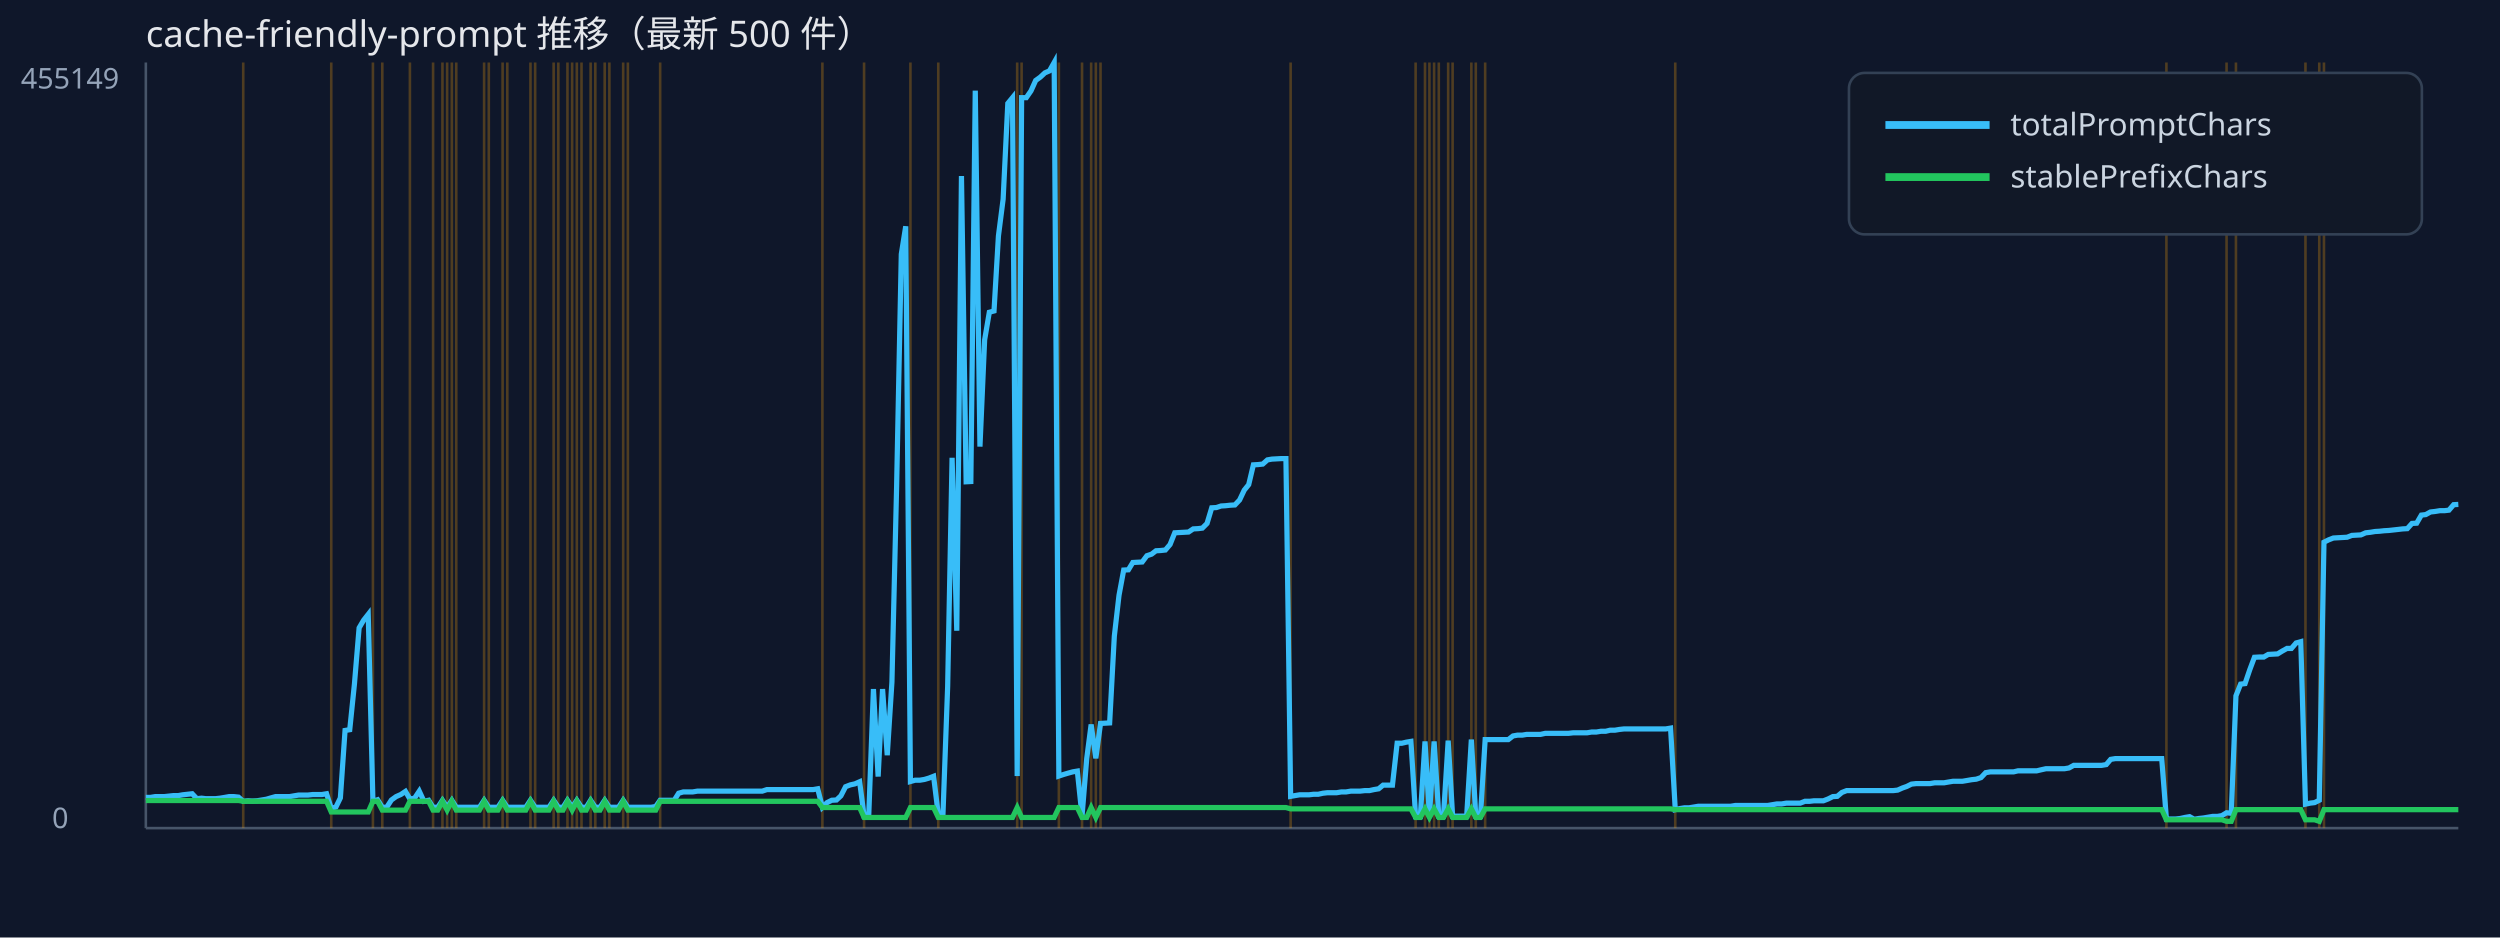
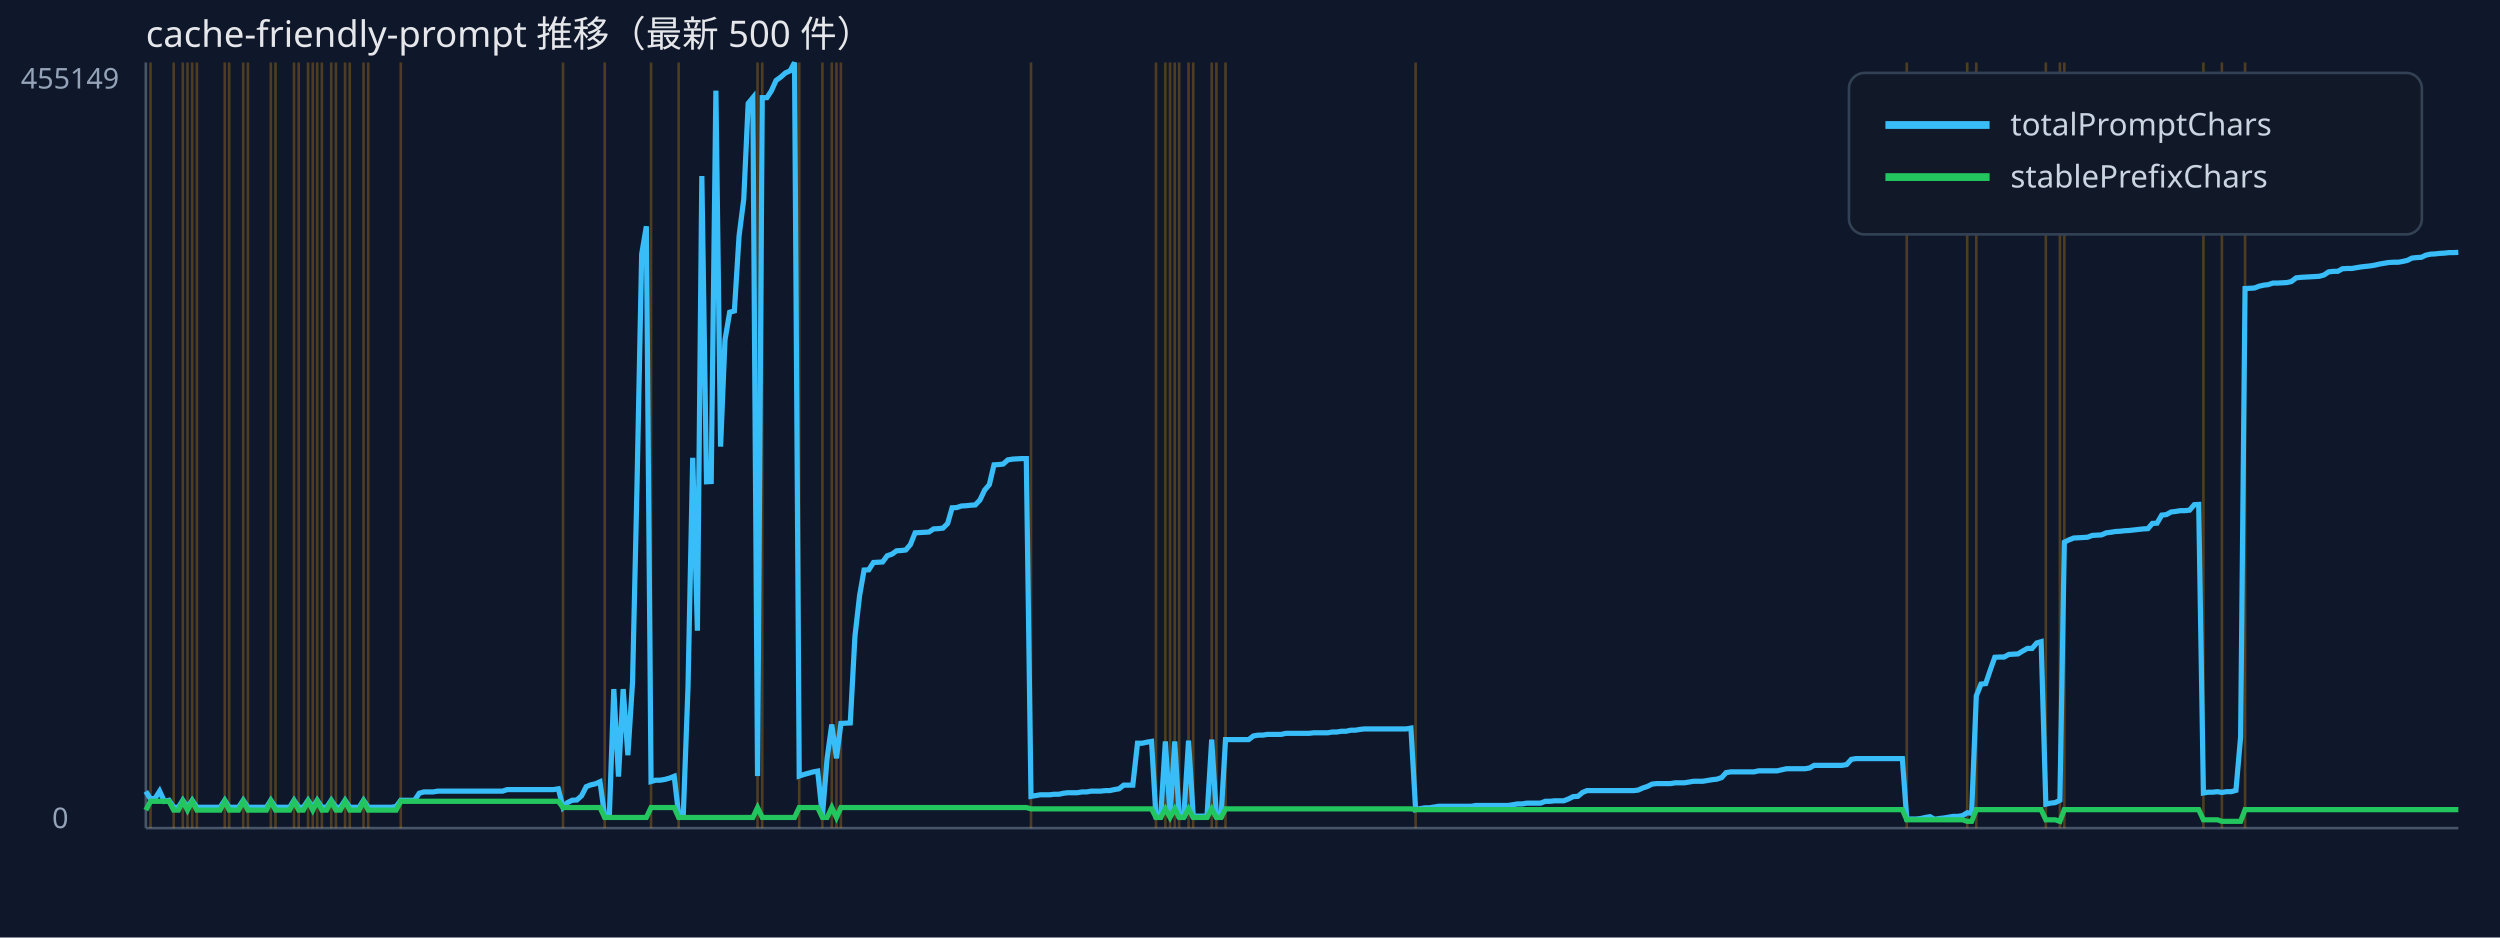
<svg xmlns="http://www.w3.org/2000/svg" width="960" height="360" viewBox="0 0 960 360">
  <rect width="100%" height="100%" fill="#0f172a" />
  <text x="56" y="18" fill="#e5e7eb" font-family="sans-serif" font-size="14">cache-friendly-prompt 推移（最新 500 件）</text>
  <line x1="56" y1="318" x2="944" y2="318" stroke="#475569" />
  <line x1="56" y1="24" x2="56" y2="318" stroke="#475569" />
  <text x="8" y="34" fill="#94a3b8" font-family="sans-serif" font-size="11">455149</text>
  <text x="20" y="318" fill="#94a3b8" font-family="sans-serif" font-size="11">0</text>
+   <line x1="57.8" y1="24" x2="57.8" y2="318" stroke="#f59e0b" stroke-opacity="0.28" />
+   <line x1="66.7" y1="24" x2="66.7" y2="318" stroke="#f59e0b" stroke-opacity="0.28" />
+   <line x1="70.2" y1="24" x2="70.2" y2="318" stroke="#f59e0b" stroke-opacity="0.28" />
+   <line x1="72.0" y1="24" x2="72.0" y2="318" stroke="#f59e0b" stroke-opacity="0.28" />
+   <line x1="73.8" y1="24" x2="73.8" y2="318" stroke="#f59e0b" stroke-opacity="0.28" />
+   <line x1="75.6" y1="24" x2="75.6" y2="318" stroke="#f59e0b" stroke-opacity="0.28" />
+   <line x1="86.3" y1="24" x2="86.3" y2="318" stroke="#f59e0b" stroke-opacity="0.28" />
+   <line x1="88.0" y1="24" x2="88.0" y2="318" stroke="#f59e0b" stroke-opacity="0.28" />
  <line x1="93.4" y1="24" x2="93.4" y2="318" stroke="#f59e0b" stroke-opacity="0.28" />
+   <line x1="95.2" y1="24" x2="95.2" y2="318" stroke="#f59e0b" stroke-opacity="0.28" />
+   <line x1="104.0" y1="24" x2="104.0" y2="318" stroke="#f59e0b" stroke-opacity="0.28" />
+   <line x1="105.8" y1="24" x2="105.8" y2="318" stroke="#f59e0b" stroke-opacity="0.28" />
+   <line x1="112.9" y1="24" x2="112.9" y2="318" stroke="#f59e0b" stroke-opacity="0.28" />
+   <line x1="114.7" y1="24" x2="114.7" y2="318" stroke="#f59e0b" stroke-opacity="0.28" />
+   <line x1="118.3" y1="24" x2="118.3" y2="318" stroke="#f59e0b" stroke-opacity="0.28" />
+   <line x1="120.1" y1="24" x2="120.1" y2="318" stroke="#f59e0b" stroke-opacity="0.28" />
+   <line x1="121.8" y1="24" x2="121.8" y2="318" stroke="#f59e0b" stroke-opacity="0.28" />
+   <line x1="123.6" y1="24" x2="123.6" y2="318" stroke="#f59e0b" stroke-opacity="0.28" />
  <line x1="127.2" y1="24" x2="127.2" y2="318" stroke="#f59e0b" stroke-opacity="0.28" />
-   <line x1="143.2" y1="24" x2="143.2" y2="318" stroke="#f59e0b" stroke-opacity="0.28" />
-   <line x1="146.8" y1="24" x2="146.8" y2="318" stroke="#f59e0b" stroke-opacity="0.28" />
-   <line x1="157.4" y1="24" x2="157.4" y2="318" stroke="#f59e0b" stroke-opacity="0.28" />
-   <line x1="166.3" y1="24" x2="166.3" y2="318" stroke="#f59e0b" stroke-opacity="0.28" />
-   <line x1="169.9" y1="24" x2="169.9" y2="318" stroke="#f59e0b" stroke-opacity="0.28" />
-   <line x1="171.7" y1="24" x2="171.7" y2="318" stroke="#f59e0b" stroke-opacity="0.28" />
-   <line x1="173.5" y1="24" x2="173.5" y2="318" stroke="#f59e0b" stroke-opacity="0.28" />
-   <line x1="175.2" y1="24" x2="175.2" y2="318" stroke="#f59e0b" stroke-opacity="0.28" />
-   <line x1="185.9" y1="24" x2="185.9" y2="318" stroke="#f59e0b" stroke-opacity="0.28" />
-   <line x1="187.7" y1="24" x2="187.7" y2="318" stroke="#f59e0b" stroke-opacity="0.28" />
-   <line x1="193.0" y1="24" x2="193.0" y2="318" stroke="#f59e0b" stroke-opacity="0.28" />
-   <line x1="194.8" y1="24" x2="194.8" y2="318" stroke="#f59e0b" stroke-opacity="0.28" />
-   <line x1="203.7" y1="24" x2="203.7" y2="318" stroke="#f59e0b" stroke-opacity="0.28" />
-   <line x1="205.5" y1="24" x2="205.5" y2="318" stroke="#f59e0b" stroke-opacity="0.28" />
-   <line x1="212.6" y1="24" x2="212.6" y2="318" stroke="#f59e0b" stroke-opacity="0.28" />
-   <line x1="214.4" y1="24" x2="214.4" y2="318" stroke="#f59e0b" stroke-opacity="0.28" />
-   <line x1="217.9" y1="24" x2="217.9" y2="318" stroke="#f59e0b" stroke-opacity="0.28" />
-   <line x1="219.7" y1="24" x2="219.7" y2="318" stroke="#f59e0b" stroke-opacity="0.28" />
-   <line x1="221.5" y1="24" x2="221.5" y2="318" stroke="#f59e0b" stroke-opacity="0.28" />
-   <line x1="223.3" y1="24" x2="223.3" y2="318" stroke="#f59e0b" stroke-opacity="0.28" />
-   <line x1="226.8" y1="24" x2="226.8" y2="318" stroke="#f59e0b" stroke-opacity="0.28" />
-   <line x1="228.6" y1="24" x2="228.6" y2="318" stroke="#f59e0b" stroke-opacity="0.28" />
+   <line x1="129.0" y1="24" x2="129.0" y2="318" stroke="#f59e0b" stroke-opacity="0.28" />
+   <line x1="132.5" y1="24" x2="132.5" y2="318" stroke="#f59e0b" stroke-opacity="0.28" />
+   <line x1="134.3" y1="24" x2="134.3" y2="318" stroke="#f59e0b" stroke-opacity="0.28" />
+   <line x1="139.6" y1="24" x2="139.6" y2="318" stroke="#f59e0b" stroke-opacity="0.28" />
+   <line x1="141.4" y1="24" x2="141.4" y2="318" stroke="#f59e0b" stroke-opacity="0.28" />
+   <line x1="153.9" y1="24" x2="153.9" y2="318" stroke="#f59e0b" stroke-opacity="0.28" />
+   <line x1="216.2" y1="24" x2="216.2" y2="318" stroke="#f59e0b" stroke-opacity="0.28" />
  <line x1="232.2" y1="24" x2="232.2" y2="318" stroke="#f59e0b" stroke-opacity="0.28" />
-   <line x1="234.0" y1="24" x2="234.0" y2="318" stroke="#f59e0b" stroke-opacity="0.28" />
-   <line x1="239.3" y1="24" x2="239.3" y2="318" stroke="#f59e0b" stroke-opacity="0.28" />
-   <line x1="241.1" y1="24" x2="241.1" y2="318" stroke="#f59e0b" stroke-opacity="0.28" />
-   <line x1="253.5" y1="24" x2="253.5" y2="318" stroke="#f59e0b" stroke-opacity="0.28" />
+   <line x1="250.0" y1="24" x2="250.0" y2="318" stroke="#f59e0b" stroke-opacity="0.28" />
+   <line x1="260.6" y1="24" x2="260.6" y2="318" stroke="#f59e0b" stroke-opacity="0.28" />
+   <line x1="290.9" y1="24" x2="290.9" y2="318" stroke="#f59e0b" stroke-opacity="0.28" />
+   <line x1="292.7" y1="24" x2="292.7" y2="318" stroke="#f59e0b" stroke-opacity="0.28" />
+   <line x1="306.9" y1="24" x2="306.9" y2="318" stroke="#f59e0b" stroke-opacity="0.28" />
  <line x1="315.8" y1="24" x2="315.8" y2="318" stroke="#f59e0b" stroke-opacity="0.28" />
-   <line x1="331.8" y1="24" x2="331.8" y2="318" stroke="#f59e0b" stroke-opacity="0.28" />
-   <line x1="349.6" y1="24" x2="349.6" y2="318" stroke="#f59e0b" stroke-opacity="0.28" />
-   <line x1="360.3" y1="24" x2="360.3" y2="318" stroke="#f59e0b" stroke-opacity="0.28" />
-   <line x1="390.6" y1="24" x2="390.6" y2="318" stroke="#f59e0b" stroke-opacity="0.28" />
-   <line x1="392.3" y1="24" x2="392.3" y2="318" stroke="#f59e0b" stroke-opacity="0.28" />
-   <line x1="406.6" y1="24" x2="406.6" y2="318" stroke="#f59e0b" stroke-opacity="0.28" />
-   <line x1="415.5" y1="24" x2="415.5" y2="318" stroke="#f59e0b" stroke-opacity="0.28" />
-   <line x1="419.0" y1="24" x2="419.0" y2="318" stroke="#f59e0b" stroke-opacity="0.28" />
-   <line x1="420.8" y1="24" x2="420.8" y2="318" stroke="#f59e0b" stroke-opacity="0.28" />
-   <line x1="422.6" y1="24" x2="422.6" y2="318" stroke="#f59e0b" stroke-opacity="0.28" />
-   <line x1="495.6" y1="24" x2="495.6" y2="318" stroke="#f59e0b" stroke-opacity="0.28" />
+   <line x1="319.4" y1="24" x2="319.4" y2="318" stroke="#f59e0b" stroke-opacity="0.28" />
+   <line x1="321.2" y1="24" x2="321.2" y2="318" stroke="#f59e0b" stroke-opacity="0.28" />
+   <line x1="322.9" y1="24" x2="322.9" y2="318" stroke="#f59e0b" stroke-opacity="0.28" />
+   <line x1="395.9" y1="24" x2="395.9" y2="318" stroke="#f59e0b" stroke-opacity="0.28" />
+   <line x1="443.9" y1="24" x2="443.9" y2="318" stroke="#f59e0b" stroke-opacity="0.28" />
+   <line x1="447.5" y1="24" x2="447.5" y2="318" stroke="#f59e0b" stroke-opacity="0.28" />
+   <line x1="449.3" y1="24" x2="449.3" y2="318" stroke="#f59e0b" stroke-opacity="0.28" />
+   <line x1="451.1" y1="24" x2="451.1" y2="318" stroke="#f59e0b" stroke-opacity="0.28" />
+   <line x1="452.8" y1="24" x2="452.8" y2="318" stroke="#f59e0b" stroke-opacity="0.28" />
+   <line x1="456.4" y1="24" x2="456.4" y2="318" stroke="#f59e0b" stroke-opacity="0.28" />
+   <line x1="458.2" y1="24" x2="458.2" y2="318" stroke="#f59e0b" stroke-opacity="0.28" />
+   <line x1="465.3" y1="24" x2="465.3" y2="318" stroke="#f59e0b" stroke-opacity="0.28" />
+   <line x1="467.1" y1="24" x2="467.1" y2="318" stroke="#f59e0b" stroke-opacity="0.28" />
+   <line x1="470.6" y1="24" x2="470.6" y2="318" stroke="#f59e0b" stroke-opacity="0.28" />
  <line x1="543.6" y1="24" x2="543.6" y2="318" stroke="#f59e0b" stroke-opacity="0.28" />
-   <line x1="547.2" y1="24" x2="547.2" y2="318" stroke="#f59e0b" stroke-opacity="0.28" />
-   <line x1="548.9" y1="24" x2="548.9" y2="318" stroke="#f59e0b" stroke-opacity="0.28" />
-   <line x1="550.7" y1="24" x2="550.7" y2="318" stroke="#f59e0b" stroke-opacity="0.28" />
-   <line x1="552.5" y1="24" x2="552.5" y2="318" stroke="#f59e0b" stroke-opacity="0.28" />
-   <line x1="556.1" y1="24" x2="556.1" y2="318" stroke="#f59e0b" stroke-opacity="0.28" />
-   <line x1="557.8" y1="24" x2="557.8" y2="318" stroke="#f59e0b" stroke-opacity="0.28" />
-   <line x1="565.0" y1="24" x2="565.0" y2="318" stroke="#f59e0b" stroke-opacity="0.28" />
-   <line x1="566.7" y1="24" x2="566.7" y2="318" stroke="#f59e0b" stroke-opacity="0.28" />
-   <line x1="570.3" y1="24" x2="570.3" y2="318" stroke="#f59e0b" stroke-opacity="0.28" />
-   <line x1="643.3" y1="24" x2="643.3" y2="318" stroke="#f59e0b" stroke-opacity="0.28" />
-   <line x1="831.9" y1="24" x2="831.9" y2="318" stroke="#f59e0b" stroke-opacity="0.28" />
-   <line x1="855.0" y1="24" x2="855.0" y2="318" stroke="#f59e0b" stroke-opacity="0.28" />
-   <line x1="858.6" y1="24" x2="858.6" y2="318" stroke="#f59e0b" stroke-opacity="0.28" />
-   <line x1="885.3" y1="24" x2="885.3" y2="318" stroke="#f59e0b" stroke-opacity="0.28" />
-   <line x1="890.6" y1="24" x2="890.6" y2="318" stroke="#f59e0b" stroke-opacity="0.28" />
-   <line x1="892.4" y1="24" x2="892.4" y2="318" stroke="#f59e0b" stroke-opacity="0.28" />
-   <polyline fill="none" stroke="#38bdf8" stroke-width="2" points="56.0,306.2 57.8,306.2 59.6,305.9 61.3,305.9 63.1,305.9 64.9,305.7 66.7,305.5 68.5,305.5 70.2,305.2 72.0,305.0 73.8,304.8 75.6,306.7 77.4,306.5 79.1,306.7 80.9,306.7 82.7,306.7 84.5,306.5 86.3,306.2 88.0,305.9 89.8,305.9 91.6,306.1 93.4,307.7 95.2,307.5 96.9,307.6 98.7,307.5 100.5,307.2 102.3,306.9 104.0,306.4 105.8,305.9 107.6,305.9 109.4,305.9 111.2,305.9 112.9,305.6 114.7,305.3 116.5,305.3 118.3,305.3 120.1,305.1 121.8,305.1 123.6,305.1 125.4,304.8 127.2,310.4 129.0,309.9 130.7,306.4 132.5,280.5 134.3,280.2 136.1,262.7 137.9,241.1 139.6,238.2 141.4,235.9 143.2,307.7 145.0,307.1 146.8,310.0 148.5,310.0 150.3,307.2 152.1,305.9 153.9,305.1 155.7,303.9 157.4,306.8 159.2,306.5 161.0,303.8 162.8,307.7 164.6,307.3 166.3,310.0 168.1,310.0 169.9,307.3 171.7,310.0 173.5,307.3 175.2,310.0 177.0,310.0 178.8,310.0 180.6,310.0 182.3,310.0 184.1,310.0 185.9,307.3 187.7,310.0 189.5,310.0 191.2,310.0 193.0,307.3 194.8,310.0 196.6,310.0 198.4,310.0 200.1,310.0 201.9,310.0 203.7,307.3 205.5,310.0 207.3,310.0 209.0,310.0 210.8,310.0 212.6,307.3 214.4,310.0 216.2,310.0 217.9,307.3 219.7,310.0 221.5,307.3 223.3,310.0 225.1,310.0 226.8,307.3 228.6,310.0 230.4,310.0 232.2,307.3 234.0,310.0 235.7,310.0 237.5,310.0 239.3,307.3 241.1,310.0 242.9,310.0 244.6,310.0 246.4,310.0 248.2,310.0 250.0,310.0 251.8,309.7 253.5,307.3 255.3,307.3 257.1,307.3 258.9,307.3 260.6,304.6 262.4,304.1 264.2,304.1 266.0,304.1 267.8,303.8 269.5,303.8 271.3,303.8 273.1,303.8 274.9,303.8 276.7,303.8 278.4,303.8 280.2,303.8 282.0,303.8 283.8,303.8 285.6,303.8 287.3,303.8 289.1,303.8 290.9,303.8 292.7,303.8 294.5,303.2 296.2,303.2 298.0,303.2 299.8,303.2 301.6,303.2 303.4,303.2 305.1,303.2 306.9,303.2 308.7,303.2 310.5,303.2 312.3,303.2 314.0,302.9 315.8,310.0 317.6,308.2 319.4,307.3 321.2,307.2 322.9,305.6 324.7,302.1 326.5,301.4 328.3,301.0 330.1,300.2 331.8,313.3 333.6,313.0 335.4,264.6 337.2,298.2 338.9,264.6 340.7,290.0 342.5,261.9 344.3,186.9 346.1,97.6 347.8,86.9 349.6,300.1 351.4,299.6 353.2,299.6 355.0,299.3 356.7,298.8 358.5,298.1 360.3,312.8 362.1,312.6 363.9,263.6 365.6,175.8 367.4,242.2 369.2,67.6 371.0,185.0 372.8,184.9 374.5,34.8 376.3,171.5 378.1,130.5 379.9,119.9 381.7,119.4 383.4,90.6 385.2,76.5 387.0,39.7 388.8,37.5 390.6,298.0 392.3,37.5 394.1,37.5 395.9,34.9 397.7,30.9 399.5,29.6 401.2,28.0 403.0,27.2 404.8,24.0 406.6,298.0 408.4,297.4 410.1,296.9 411.9,296.4 413.7,296.1 415.5,313.4 417.3,291.3 419.0,278.2 420.8,291.2 422.6,277.8 424.4,277.7 426.1,277.6 427.9,244.3 429.7,228.6 431.5,218.9 433.3,218.8 435.0,216.0 436.8,215.9 438.6,215.8 440.4,213.4 442.2,212.8 443.9,211.5 445.7,211.4 447.5,211.2 449.3,209.1 451.1,204.6 452.8,204.5 454.6,204.4 456.4,204.3 458.2,203.1 460.0,203.0 461.7,202.8 463.5,201.0 465.3,195.0 467.1,194.9 468.9,194.3 470.6,194.2 472.4,194.0 474.2,193.9 476.0,192.0 477.8,188.2 479.5,186.1 481.3,178.5 483.1,178.4 484.9,178.2 486.7,176.6 488.4,176.3 490.2,176.2 492.0,176.1 493.8,176.1 495.6,305.8 497.3,305.5 499.1,305.2 500.9,305.2 502.7,305.2 504.4,305.0 506.2,305.0 508.0,304.6 509.8,304.4 511.6,304.4 513.3,304.4 515.1,304.1 516.9,304.1 518.7,303.8 520.5,303.8 522.2,303.8 524.0,303.6 525.8,303.6 527.6,303.2 529.4,302.9 531.1,301.5 532.9,301.5 534.7,301.5 536.5,285.4 538.3,285.4 540.0,285.0 541.8,284.7 543.6,313.6 545.4,313.6 547.2,284.7 548.9,313.4 550.7,284.7 552.5,313.4 554.3,313.4 556.1,284.4 557.8,313.4 559.6,313.4 561.4,313.4 563.2,313.4 565.0,284.0 566.7,313.4 568.5,313.4 570.3,284.0 572.1,284.0 573.9,284.0 575.6,284.0 577.4,284.0 579.2,284.0 581.0,282.6 582.7,282.3 584.5,282.3 586.3,282.0 588.1,282.0 589.9,282.0 591.6,282.0 593.4,281.6 595.2,281.6 597.0,281.6 598.8,281.6 600.5,281.6 602.3,281.6 604.1,281.4 605.9,281.4 607.7,281.4 609.4,281.4 611.2,281.1 613.0,281.1 614.8,280.8 616.6,280.8 618.3,280.4 620.1,280.4 621.9,280.1 623.7,279.9 625.5,279.9 627.2,279.9 629.0,279.9 630.8,279.9 632.6,279.9 634.4,279.9 636.1,279.9 637.9,279.9 639.7,279.9 641.5,279.6 643.3,310.9 645.0,310.5 646.8,310.2 648.6,310.2 650.4,309.9 652.2,309.6 653.9,309.6 655.7,309.6 657.5,309.6 659.3,309.6 661.1,309.6 662.8,309.6 664.6,309.6 666.4,309.3 668.2,309.3 669.9,309.3 671.7,309.3 673.5,309.3 675.3,309.3 677.1,309.3 678.8,309.3 680.6,309.0 682.4,308.7 684.2,308.7 686.0,308.4 687.7,308.4 689.5,308.4 691.3,308.4 693.1,307.7 694.9,307.7 696.6,307.5 698.4,307.5 700.2,307.5 702.0,306.8 703.8,305.9 705.5,305.8 707.3,304.3 709.1,303.6 710.9,303.6 712.7,303.6 714.4,303.6 716.2,303.6 718.0,303.6 719.8,303.6 721.6,303.6 723.3,303.6 725.1,303.6 726.9,303.6 728.7,303.4 730.5,302.6 732.2,302.0 734.0,301.1 735.8,300.9 737.6,300.9 739.4,300.9 741.1,300.9 742.9,300.6 744.7,300.6 746.5,300.6 748.2,300.3 750.0,300.0 751.8,300.0 753.6,300.0 755.4,299.7 757.1,299.4 758.9,299.2 760.7,298.6 762.5,296.7 764.3,296.4 766.0,296.4 767.8,296.4 769.6,296.4 771.4,296.4 773.2,296.4 774.9,296.0 776.7,296.0 778.5,296.0 780.3,296.0 782.1,296.0 783.8,295.6 785.6,295.2 787.4,295.2 789.2,295.2 791.0,295.2 792.7,295.2 794.5,294.9 796.3,293.9 798.1,293.9 799.9,293.9 801.6,293.9 803.4,293.9 805.2,293.9 807.0,293.9 808.8,293.6 810.5,291.6 812.3,291.3 814.1,291.3 815.9,291.3 817.7,291.3 819.4,291.3 821.2,291.3 823.0,291.3 824.8,291.3 826.5,291.3 828.3,291.3 830.1,291.3 831.9,314.5 833.7,314.5 835.4,314.5 837.2,314.3 839.0,313.9 840.8,313.6 842.6,314.6 844.3,314.3 846.1,314.1 847.9,313.8 849.7,313.5 851.5,313.5 853.2,313.2 855.0,312.1 856.8,312.3 858.6,267.2 860.4,262.7 862.1,262.5 863.9,257.2 865.7,252.4 867.5,252.3 869.3,252.3 871.0,251.3 872.8,251.2 874.6,251.1 876.4,250.0 878.2,249.0 879.9,249.0 881.7,246.9 883.5,246.4 885.3,308.8 887.1,308.4 888.8,308.2 890.6,307.3 892.4,208.2 894.2,207.3 896.0,206.6 897.7,206.5 899.5,206.4 901.3,206.3 903.1,205.6 904.8,205.5 906.6,205.4 908.4,204.6 910.2,204.4 912.0,204.1 913.7,204.0 915.5,203.8 917.3,203.7 919.1,203.5 920.9,203.3 922.6,203.1 924.4,203.0 926.2,201.0 928.0,200.9 929.8,197.8 931.5,197.6 933.3,196.6 935.1,196.4 936.9,196.1 938.7,196.1 940.4,195.9 942.2,193.8 944.0,193.7" />
-   <polyline fill="none" stroke="#22c55e" stroke-width="2" points="56.0,307.4 57.8,307.4 59.6,307.4 61.3,307.4 63.1,307.4 64.9,307.4 66.7,307.4 68.5,307.4 70.2,307.4 72.0,307.4 73.8,307.4 75.6,307.4 77.4,307.4 79.1,307.4 80.9,307.4 82.7,307.4 84.5,307.4 86.3,307.4 88.0,307.4 89.8,307.4 91.6,307.4 93.4,307.7 95.2,307.7 96.9,307.7 98.7,307.7 100.5,307.7 102.3,307.7 104.0,307.7 105.8,307.7 107.6,307.7 109.4,307.7 111.2,307.7 112.9,307.7 114.7,307.7 116.5,307.7 118.3,307.7 120.1,307.7 121.8,307.7 123.6,307.7 125.4,307.7 127.2,311.8 129.0,311.8 130.7,311.8 132.5,311.8 134.3,311.8 136.1,311.8 137.9,311.8 139.6,311.8 141.4,311.8 143.2,307.7 145.0,307.7 146.8,311.1 148.5,311.1 150.3,311.1 152.1,311.1 153.9,311.1 155.7,311.1 157.4,307.7 159.2,307.7 161.0,307.7 162.8,307.7 164.6,307.7 166.3,311.1 168.1,311.1 169.9,307.7 171.7,311.1 173.5,307.7 175.2,311.1 177.0,311.1 178.8,311.1 180.6,311.1 182.3,311.1 184.1,311.1 185.9,307.7 187.7,311.1 189.5,311.1 191.2,311.1 193.0,307.7 194.8,311.1 196.6,311.1 198.4,311.1 200.1,311.1 201.9,311.1 203.7,307.7 205.5,311.1 207.3,311.1 209.0,311.1 210.8,311.1 212.6,307.7 214.4,311.1 216.2,311.1 217.9,307.7 219.7,311.1 221.5,307.7 223.3,311.1 225.1,311.1 226.8,307.7 228.6,311.1 230.4,311.1 232.2,307.7 234.0,311.1 235.7,311.1 237.5,311.1 239.3,307.7 241.1,311.1 242.9,311.1 244.6,311.1 246.4,311.1 248.2,311.1 250.0,311.1 251.8,311.1 253.5,307.7 255.3,307.7 257.1,307.7 258.9,307.7 260.6,307.7 262.4,307.7 264.2,307.7 266.0,307.7 267.8,307.7 269.5,307.7 271.3,307.7 273.1,307.7 274.9,307.7 276.7,307.7 278.4,307.7 280.2,307.7 282.0,307.7 283.8,307.7 285.6,307.7 287.3,307.7 289.1,307.7 290.9,307.7 292.7,307.7 294.5,307.7 296.2,307.7 298.0,307.7 299.8,307.7 301.6,307.7 303.4,307.7 305.1,307.7 306.9,307.7 308.7,307.7 310.5,307.7 312.3,307.7 314.0,307.7 315.8,310.1 317.6,310.1 319.4,310.1 321.2,310.1 322.9,310.1 324.7,310.1 326.5,310.1 328.3,310.1 330.1,310.1 331.8,313.9 333.6,313.9 335.4,313.9 337.2,313.9 338.9,313.9 340.7,313.9 342.5,313.9 344.3,313.9 346.1,313.9 347.8,313.9 349.6,310.1 351.4,310.1 353.2,310.1 355.0,310.1 356.7,310.1 358.5,310.1 360.3,313.9 362.1,313.9 363.9,313.9 365.6,313.9 367.4,313.9 369.2,313.9 371.0,313.9 372.8,313.9 374.5,313.9 376.3,313.9 378.1,313.9 379.9,313.9 381.7,313.9 383.4,313.9 385.2,313.9 387.0,313.9 388.8,313.9 390.6,310.1 392.3,313.9 394.1,313.9 395.9,313.9 397.7,313.9 399.5,313.9 401.2,313.9 403.0,313.9 404.8,313.9 406.6,310.1 408.4,310.1 410.1,310.1 411.9,310.1 413.7,310.1 415.5,313.9 417.3,313.9 419.0,310.1 420.8,313.9 422.6,310.1 424.4,310.1 426.1,310.1 427.9,310.1 429.7,310.1 431.5,310.1 433.3,310.1 435.0,310.1 436.8,310.1 438.6,310.1 440.4,310.1 442.2,310.1 443.9,310.1 445.7,310.1 447.5,310.1 449.3,310.1 451.1,310.1 452.8,310.1 454.6,310.1 456.4,310.1 458.2,310.1 460.0,310.1 461.7,310.1 463.5,310.1 465.3,310.1 467.1,310.1 468.9,310.1 470.6,310.1 472.4,310.1 474.2,310.1 476.0,310.1 477.8,310.1 479.5,310.1 481.3,310.1 483.1,310.1 484.9,310.1 486.7,310.1 488.4,310.1 490.2,310.1 492.0,310.1 493.8,310.1 495.6,310.6 497.3,310.6 499.1,310.6 500.9,310.6 502.7,310.6 504.4,310.6 506.2,310.6 508.0,310.6 509.8,310.6 511.6,310.6 513.3,310.6 515.1,310.6 516.9,310.6 518.7,310.6 520.5,310.6 522.2,310.6 524.0,310.6 525.8,310.6 527.6,310.6 529.4,310.6 531.1,310.6 532.9,310.6 534.7,310.6 536.5,310.6 538.3,310.6 540.0,310.6 541.8,310.6 543.6,313.9 545.4,313.9 547.2,310.6 548.9,313.9 550.7,310.6 552.5,313.9 554.3,313.9 556.1,310.6 557.8,313.9 559.6,313.9 561.4,313.9 563.2,313.9 565.0,310.6 566.7,313.9 568.5,313.9 570.3,310.6 572.1,310.6 573.9,310.6 575.6,310.6 577.4,310.6 579.2,310.6 581.0,310.6 582.7,310.6 584.5,310.6 586.3,310.6 588.1,310.6 589.9,310.6 591.6,310.6 593.4,310.6 595.2,310.6 597.0,310.6 598.8,310.6 600.5,310.6 602.3,310.6 604.1,310.6 605.9,310.6 607.7,310.6 609.4,310.6 611.2,310.6 613.0,310.6 614.8,310.6 616.6,310.6 618.3,310.6 620.1,310.6 621.9,310.6 623.7,310.6 625.5,310.6 627.2,310.6 629.0,310.6 630.8,310.6 632.6,310.6 634.4,310.6 636.1,310.6 637.9,310.6 639.7,310.6 641.5,310.6 643.3,310.9 645.0,310.9 646.8,310.9 648.6,310.9 650.4,310.9 652.2,310.9 653.9,310.9 655.7,310.9 657.5,310.9 659.3,310.9 661.1,310.9 662.8,310.9 664.6,310.9 666.4,310.9 668.2,310.9 669.9,310.9 671.7,310.9 673.5,310.9 675.3,310.9 677.1,310.9 678.8,310.9 680.6,310.9 682.4,310.9 684.2,310.9 686.0,310.9 687.7,310.9 689.5,310.9 691.3,310.9 693.1,310.9 694.9,310.9 696.6,310.9 698.4,310.9 700.2,310.9 702.0,310.9 703.8,310.9 705.5,310.9 707.3,310.9 709.1,310.9 710.9,310.9 712.7,310.9 714.4,310.9 716.2,310.9 718.0,310.9 719.8,310.9 721.6,310.9 723.3,310.9 725.1,310.9 726.9,310.9 728.7,310.9 730.5,310.9 732.2,310.9 734.0,310.9 735.8,310.9 737.6,310.9 739.4,310.9 741.1,310.9 742.9,310.9 744.7,310.9 746.5,310.9 748.2,310.9 750.0,310.9 751.8,310.9 753.6,310.9 755.4,310.9 757.1,310.9 758.9,310.9 760.7,310.9 762.5,310.9 764.3,310.9 766.0,310.9 767.8,310.9 769.6,310.9 771.4,310.9 773.2,310.9 774.9,310.9 776.7,310.9 778.5,310.9 780.3,310.9 782.1,310.9 783.8,310.9 785.6,310.9 787.4,310.9 789.2,310.9 791.0,310.9 792.7,310.9 794.5,310.9 796.3,310.9 798.1,310.9 799.9,310.9 801.6,310.9 803.4,310.9 805.2,310.9 807.0,310.9 808.8,310.9 810.5,310.9 812.3,310.9 814.1,310.9 815.9,310.9 817.7,310.9 819.4,310.9 821.2,310.9 823.0,310.9 824.8,310.9 826.5,310.9 828.3,310.9 830.1,310.9 831.9,314.8 833.7,314.8 835.4,314.8 837.2,314.8 839.0,314.8 840.8,314.8 842.6,314.8 844.3,314.8 846.1,314.8 847.9,314.8 849.7,314.8 851.5,314.8 853.2,314.8 855.0,315.4 856.8,315.4 858.6,310.9 860.4,310.9 862.1,310.9 863.9,310.9 865.7,310.9 867.5,310.9 869.3,310.9 871.0,310.9 872.8,310.9 874.6,310.9 876.4,310.9 878.2,310.9 879.9,310.9 881.7,310.9 883.5,310.9 885.3,314.8 887.1,314.8 888.8,314.8 890.6,315.4 892.4,310.9 894.2,310.9 896.0,310.9 897.7,310.9 899.5,310.9 901.3,310.9 903.1,310.9 904.8,310.9 906.6,310.9 908.4,310.9 910.2,310.9 912.0,310.9 913.7,310.9 915.5,310.9 917.3,310.9 919.1,310.9 920.9,310.9 922.6,310.9 924.4,310.9 926.2,310.9 928.0,310.9 929.8,310.9 931.5,310.9 933.3,310.9 935.1,310.9 936.9,310.9 938.7,310.9 940.4,310.9 942.2,310.9 944.0,310.9" />
+   <line x1="732.2" y1="24" x2="732.2" y2="318" stroke="#f59e0b" stroke-opacity="0.28" />
+   <line x1="755.4" y1="24" x2="755.4" y2="318" stroke="#f59e0b" stroke-opacity="0.28" />
+   <line x1="758.9" y1="24" x2="758.9" y2="318" stroke="#f59e0b" stroke-opacity="0.28" />
+   <line x1="785.6" y1="24" x2="785.6" y2="318" stroke="#f59e0b" stroke-opacity="0.28" />
+   <line x1="791.0" y1="24" x2="791.0" y2="318" stroke="#f59e0b" stroke-opacity="0.28" />
+   <line x1="792.7" y1="24" x2="792.7" y2="318" stroke="#f59e0b" stroke-opacity="0.28" />
+   <line x1="846.1" y1="24" x2="846.1" y2="318" stroke="#f59e0b" stroke-opacity="0.28" />
+   <line x1="853.2" y1="24" x2="853.2" y2="318" stroke="#f59e0b" stroke-opacity="0.28" />
+   <line x1="862.1" y1="24" x2="862.1" y2="318" stroke="#f59e0b" stroke-opacity="0.28" />
+   <polyline fill="none" stroke="#38bdf8" stroke-width="2" points="56.0,303.9 57.8,306.8 59.6,306.5 61.3,303.8 63.1,307.7 64.9,307.3 66.7,310.0 68.5,310.0 70.2,307.3 72.0,310.0 73.8,307.3 75.6,310.0 77.4,310.0 79.1,310.0 80.9,310.0 82.7,310.0 84.5,310.0 86.3,307.3 88.0,310.0 89.8,310.0 91.6,310.0 93.4,307.3 95.2,310.0 96.9,310.0 98.7,310.0 100.5,310.0 102.3,310.0 104.0,307.3 105.8,310.0 107.6,310.0 109.4,310.0 111.2,310.0 112.9,307.3 114.7,310.0 116.5,310.0 118.3,307.3 120.1,310.0 121.8,307.3 123.6,310.0 125.4,310.0 127.2,307.3 129.0,310.0 130.7,310.0 132.5,307.3 134.3,310.0 136.1,310.0 137.9,310.0 139.6,307.3 141.4,310.0 143.2,310.0 145.0,310.0 146.8,310.0 148.5,310.0 150.3,310.0 152.1,309.7 153.9,307.3 155.7,307.3 157.4,307.3 159.2,307.3 161.0,304.6 162.8,304.1 164.6,304.1 166.3,304.1 168.1,303.8 169.9,303.8 171.7,303.8 173.5,303.8 175.2,303.8 177.0,303.8 178.8,303.8 180.6,303.8 182.3,303.8 184.1,303.8 185.9,303.8 187.7,303.8 189.5,303.8 191.2,303.8 193.0,303.8 194.8,303.2 196.6,303.2 198.4,303.2 200.1,303.2 201.9,303.2 203.7,303.2 205.5,303.2 207.3,303.2 209.0,303.2 210.8,303.2 212.6,303.2 214.4,302.9 216.2,310.0 217.9,308.2 219.7,307.3 221.5,307.2 223.3,305.6 225.1,302.1 226.8,301.4 228.6,301.0 230.4,300.2 232.2,313.3 234.0,313.0 235.7,264.6 237.5,298.2 239.3,264.6 241.1,290.0 242.9,261.9 244.6,186.9 246.4,97.6 248.2,86.9 250.0,300.1 251.8,299.6 253.5,299.6 255.3,299.3 257.1,298.8 258.9,298.1 260.6,312.8 262.4,312.6 264.2,263.6 266.0,175.8 267.8,242.2 269.5,67.6 271.3,185.0 273.1,184.9 274.9,34.8 276.7,171.5 278.4,130.5 280.2,119.9 282.0,119.4 283.8,90.6 285.6,76.5 287.3,39.7 289.1,37.5 290.9,298.0 292.7,37.5 294.5,37.5 296.2,34.9 298.0,30.9 299.8,29.6 301.6,28.0 303.4,27.2 305.1,24.0 306.9,298.0 308.7,297.4 310.5,296.9 312.3,296.4 314.0,296.1 315.8,313.4 317.6,291.3 319.4,278.2 321.2,291.2 322.9,277.8 324.7,277.7 326.5,277.6 328.3,244.3 330.1,228.6 331.8,218.9 333.6,218.8 335.4,216.0 337.2,215.9 338.9,215.8 340.7,213.4 342.5,212.8 344.3,211.5 346.1,211.4 347.8,211.2 349.6,209.1 351.4,204.6 353.2,204.5 355.0,204.4 356.7,204.3 358.5,203.1 360.3,203.0 362.1,202.8 363.9,201.0 365.6,195.0 367.4,194.9 369.2,194.3 371.0,194.2 372.8,194.0 374.5,193.9 376.3,192.0 378.1,188.2 379.9,186.1 381.7,178.5 383.4,178.4 385.2,178.2 387.0,176.6 388.8,176.3 390.6,176.2 392.3,176.1 394.1,176.1 395.9,305.8 397.7,305.5 399.5,305.2 401.2,305.2 403.0,305.2 404.8,305.0 406.6,305.0 408.4,304.6 410.1,304.4 411.9,304.4 413.7,304.4 415.5,304.1 417.3,304.1 419.0,303.8 420.8,303.8 422.6,303.8 424.4,303.6 426.1,303.6 427.9,303.2 429.7,302.9 431.5,301.5 433.3,301.5 435.0,301.5 436.8,285.4 438.6,285.4 440.4,285.0 442.2,284.7 443.9,313.6 445.7,313.6 447.5,284.7 449.3,313.4 451.1,284.7 452.8,313.4 454.6,313.4 456.4,284.4 458.2,313.4 460.0,313.4 461.7,313.4 463.5,313.4 465.3,284.0 467.1,313.4 468.9,313.4 470.6,284.0 472.4,284.0 474.2,284.0 476.0,284.0 477.8,284.0 479.5,284.0 481.3,282.6 483.1,282.3 484.9,282.3 486.7,282.0 488.4,282.0 490.2,282.0 492.0,282.0 493.8,281.6 495.6,281.6 497.3,281.6 499.1,281.6 500.9,281.6 502.7,281.6 504.4,281.4 506.2,281.4 508.0,281.4 509.8,281.4 511.6,281.1 513.3,281.1 515.1,280.8 516.9,280.8 518.7,280.4 520.5,280.4 522.2,280.1 524.0,279.9 525.8,279.9 527.6,279.9 529.4,279.9 531.1,279.9 532.9,279.9 534.7,279.9 536.5,279.9 538.3,279.9 540.0,279.9 541.8,279.6 543.6,310.9 545.4,310.5 547.2,310.2 548.9,310.2 550.7,309.9 552.5,309.6 554.3,309.6 556.1,309.6 557.8,309.6 559.6,309.6 561.4,309.6 563.2,309.6 565.0,309.6 566.7,309.3 568.5,309.3 570.3,309.3 572.1,309.3 573.9,309.3 575.6,309.3 577.4,309.3 579.2,309.3 581.0,309.0 582.7,308.7 584.5,308.7 586.3,308.4 588.1,308.4 589.9,308.4 591.6,308.4 593.4,307.7 595.2,307.7 597.0,307.5 598.8,307.5 600.5,307.5 602.3,306.8 604.1,305.9 605.9,305.8 607.7,304.3 609.4,303.6 611.2,303.6 613.0,303.6 614.8,303.6 616.6,303.6 618.3,303.6 620.1,303.6 621.9,303.6 623.7,303.6 625.5,303.6 627.2,303.6 629.0,303.4 630.8,302.6 632.6,302.0 634.4,301.1 636.1,300.9 637.9,300.9 639.7,300.9 641.5,300.9 643.3,300.6 645.0,300.6 646.8,300.6 648.6,300.3 650.4,300.0 652.2,300.0 653.9,300.0 655.7,299.7 657.5,299.4 659.3,299.2 661.1,298.6 662.8,296.7 664.6,296.4 666.4,296.4 668.2,296.4 669.9,296.4 671.7,296.4 673.5,296.4 675.3,296.0 677.1,296.0 678.8,296.0 680.6,296.0 682.4,296.0 684.2,295.6 686.0,295.2 687.7,295.2 689.5,295.2 691.3,295.2 693.1,295.2 694.9,294.9 696.6,293.9 698.4,293.9 700.2,293.9 702.0,293.9 703.8,293.9 705.5,293.9 707.3,293.9 709.1,293.6 710.9,291.6 712.7,291.3 714.4,291.3 716.2,291.3 718.0,291.3 719.8,291.3 721.6,291.3 723.3,291.3 725.1,291.3 726.9,291.3 728.7,291.3 730.5,291.3 732.2,314.5 734.0,314.5 735.8,314.5 737.6,314.3 739.4,313.9 741.1,313.6 742.9,314.6 744.7,314.3 746.5,314.1 748.2,313.8 750.0,313.5 751.8,313.5 753.6,313.2 755.4,312.1 757.1,312.3 758.9,267.2 760.7,262.7 762.5,262.5 764.3,257.2 766.0,252.4 767.8,252.3 769.6,252.3 771.4,251.3 773.2,251.2 774.9,251.1 776.7,250.0 778.5,249.0 780.3,249.0 782.1,246.9 783.8,246.4 785.6,308.8 787.4,308.4 789.2,308.2 791.0,307.3 792.7,208.2 794.5,207.3 796.3,206.6 798.1,206.5 799.9,206.4 801.6,206.3 803.4,205.6 805.2,205.5 807.0,205.4 808.8,204.6 810.5,204.4 812.3,204.1 814.1,204.0 815.9,203.8 817.7,203.7 819.4,203.5 821.2,203.3 823.0,203.1 824.8,203.0 826.5,201.0 828.3,200.9 830.1,197.8 831.9,197.6 833.7,196.6 835.4,196.4 837.2,196.1 839.0,196.1 840.8,195.9 842.6,193.8 844.3,193.7 846.1,304.5 847.9,304.2 849.7,304.2 851.5,304.0 853.2,304.3 855.0,304.0 856.8,304.0 858.6,303.5 860.4,282.9 862.1,110.8 863.9,110.7 865.7,110.6 867.5,109.9 869.3,109.5 871.0,109.3 872.8,108.7 874.6,108.7 876.4,108.6 878.2,108.5 879.9,108.1 881.7,106.7 883.5,106.5 885.3,106.4 887.1,106.3 888.8,106.2 890.6,106.1 892.4,105.6 894.2,104.4 896.0,104.2 897.7,104.2 899.5,103.2 901.3,103.1 903.1,103.1 904.8,102.8 906.6,102.5 908.4,102.3 910.2,102.1 912.0,101.8 913.7,101.4 915.5,101.1 917.3,100.8 919.1,100.7 920.9,100.7 922.6,100.4 924.4,100.0 926.2,99.1 928.0,98.9 929.8,98.8 931.5,98.0 933.3,97.6 935.1,97.5 936.9,97.3 938.7,97.2 940.4,97.0 942.2,97.0 944.0,96.9" />
+   <polyline fill="none" stroke="#22c55e" stroke-width="2" points="56.0,311.1 57.8,307.7 59.6,307.7 61.3,307.7 63.1,307.7 64.9,307.7 66.7,311.1 68.5,311.1 70.2,307.7 72.0,311.1 73.8,307.7 75.6,311.1 77.4,311.1 79.1,311.1 80.9,311.1 82.7,311.1 84.5,311.1 86.3,307.7 88.0,311.1 89.8,311.1 91.6,311.1 93.4,307.7 95.2,311.1 96.9,311.1 98.7,311.1 100.5,311.1 102.3,311.1 104.0,307.7 105.8,311.1 107.6,311.1 109.4,311.1 111.2,311.1 112.9,307.7 114.7,311.1 116.5,311.1 118.3,307.7 120.1,311.1 121.8,307.7 123.6,311.1 125.4,311.1 127.2,307.7 129.0,311.1 130.7,311.1 132.5,307.7 134.3,311.1 136.1,311.1 137.9,311.1 139.6,307.7 141.4,311.1 143.2,311.1 145.0,311.1 146.8,311.1 148.5,311.1 150.3,311.1 152.1,311.1 153.9,307.7 155.7,307.7 157.4,307.7 159.2,307.7 161.0,307.7 162.8,307.7 164.6,307.7 166.3,307.7 168.1,307.7 169.9,307.7 171.7,307.7 173.5,307.7 175.2,307.7 177.0,307.7 178.8,307.7 180.6,307.7 182.3,307.7 184.1,307.7 185.9,307.7 187.7,307.7 189.5,307.7 191.2,307.7 193.0,307.7 194.8,307.7 196.6,307.7 198.4,307.7 200.1,307.7 201.9,307.7 203.7,307.7 205.5,307.7 207.3,307.7 209.0,307.7 210.8,307.7 212.6,307.7 214.4,307.7 216.2,310.1 217.9,310.1 219.7,310.1 221.5,310.1 223.3,310.1 225.1,310.1 226.8,310.1 228.6,310.1 230.4,310.1 232.2,313.9 234.0,313.9 235.7,313.9 237.5,313.9 239.3,313.9 241.1,313.9 242.9,313.9 244.6,313.9 246.4,313.9 248.2,313.9 250.0,310.1 251.8,310.1 253.5,310.1 255.3,310.1 257.1,310.1 258.9,310.1 260.6,313.9 262.4,313.9 264.2,313.9 266.0,313.9 267.8,313.9 269.5,313.9 271.3,313.9 273.1,313.9 274.9,313.9 276.7,313.9 278.4,313.9 280.2,313.9 282.0,313.9 283.8,313.9 285.6,313.9 287.3,313.9 289.1,313.9 290.9,310.1 292.7,313.9 294.5,313.9 296.2,313.9 298.0,313.9 299.8,313.9 301.6,313.9 303.4,313.9 305.1,313.9 306.9,310.1 308.7,310.1 310.5,310.1 312.3,310.1 314.0,310.1 315.8,313.9 317.6,313.9 319.4,310.1 321.2,313.9 322.9,310.1 324.7,310.1 326.5,310.1 328.3,310.1 330.1,310.1 331.8,310.1 333.6,310.1 335.4,310.1 337.2,310.1 338.9,310.1 340.7,310.1 342.5,310.1 344.3,310.1 346.1,310.1 347.8,310.1 349.6,310.1 351.4,310.1 353.2,310.1 355.0,310.1 356.7,310.1 358.5,310.1 360.3,310.1 362.1,310.1 363.9,310.1 365.6,310.1 367.4,310.1 369.2,310.1 371.0,310.1 372.8,310.1 374.5,310.1 376.3,310.1 378.1,310.1 379.9,310.1 381.7,310.1 383.4,310.1 385.2,310.1 387.0,310.1 388.8,310.1 390.6,310.1 392.3,310.1 394.1,310.1 395.9,310.6 397.7,310.6 399.5,310.6 401.2,310.6 403.0,310.6 404.8,310.6 406.6,310.6 408.4,310.6 410.1,310.6 411.9,310.6 413.7,310.6 415.5,310.6 417.3,310.6 419.0,310.6 420.8,310.6 422.6,310.6 424.4,310.6 426.1,310.6 427.9,310.6 429.7,310.6 431.5,310.6 433.3,310.6 435.0,310.6 436.8,310.6 438.6,310.6 440.4,310.6 442.2,310.6 443.9,313.9 445.7,313.9 447.5,310.6 449.3,313.9 451.1,310.6 452.8,313.9 454.6,313.9 456.4,310.6 458.2,313.9 460.0,313.9 461.7,313.9 463.5,313.9 465.3,310.6 467.1,313.9 468.9,313.9 470.6,310.6 472.4,310.6 474.2,310.6 476.0,310.6 477.8,310.6 479.5,310.6 481.3,310.6 483.1,310.6 484.9,310.6 486.7,310.6 488.4,310.6 490.2,310.6 492.0,310.6 493.8,310.6 495.6,310.6 497.3,310.6 499.1,310.6 500.9,310.6 502.7,310.6 504.4,310.6 506.2,310.6 508.0,310.6 509.8,310.6 511.6,310.6 513.3,310.6 515.1,310.6 516.9,310.6 518.7,310.6 520.5,310.6 522.2,310.6 524.0,310.6 525.8,310.6 527.6,310.6 529.4,310.6 531.1,310.6 532.9,310.6 534.7,310.6 536.5,310.6 538.3,310.6 540.0,310.6 541.8,310.6 543.6,310.9 545.4,310.9 547.2,310.9 548.9,310.9 550.7,310.9 552.5,310.9 554.3,310.9 556.1,310.9 557.8,310.9 559.6,310.9 561.4,310.9 563.2,310.9 565.0,310.9 566.7,310.9 568.5,310.9 570.3,310.9 572.1,310.9 573.9,310.9 575.6,310.9 577.4,310.9 579.2,310.9 581.0,310.9 582.7,310.9 584.5,310.9 586.3,310.9 588.1,310.9 589.9,310.9 591.6,310.9 593.4,310.9 595.2,310.9 597.0,310.9 598.8,310.9 600.5,310.9 602.3,310.9 604.1,310.9 605.9,310.9 607.7,310.9 609.4,310.9 611.2,310.9 613.0,310.9 614.8,310.9 616.6,310.9 618.3,310.9 620.1,310.9 621.9,310.9 623.7,310.9 625.5,310.9 627.2,310.9 629.0,310.9 630.8,310.9 632.6,310.9 634.4,310.9 636.1,310.9 637.9,310.9 639.7,310.9 641.5,310.9 643.3,310.9 645.0,310.9 646.8,310.9 648.6,310.9 650.4,310.9 652.2,310.9 653.9,310.9 655.7,310.9 657.5,310.9 659.3,310.9 661.1,310.9 662.8,310.9 664.6,310.9 666.4,310.9 668.2,310.9 669.9,310.9 671.7,310.9 673.5,310.9 675.3,310.9 677.1,310.9 678.8,310.9 680.6,310.9 682.4,310.9 684.2,310.9 686.0,310.9 687.7,310.9 689.5,310.9 691.3,310.9 693.1,310.9 694.9,310.9 696.6,310.9 698.4,310.9 700.2,310.9 702.0,310.9 703.8,310.9 705.5,310.9 707.3,310.9 709.1,310.9 710.9,310.9 712.7,310.9 714.4,310.9 716.2,310.9 718.0,310.9 719.8,310.9 721.6,310.9 723.3,310.9 725.1,310.9 726.9,310.9 728.7,310.9 730.5,310.9 732.2,314.8 734.0,314.8 735.8,314.8 737.6,314.8 739.4,314.8 741.1,314.8 742.9,314.8 744.7,314.8 746.5,314.8 748.2,314.8 750.0,314.8 751.8,314.8 753.6,314.8 755.4,315.4 757.1,315.4 758.9,310.9 760.7,310.9 762.5,310.9 764.3,310.9 766.0,310.9 767.8,310.9 769.6,310.9 771.4,310.9 773.2,310.9 774.9,310.9 776.7,310.9 778.5,310.9 780.3,310.9 782.1,310.9 783.8,310.9 785.6,314.8 787.4,314.8 789.2,314.8 791.0,315.4 792.7,310.9 794.5,310.9 796.3,310.9 798.1,310.9 799.9,310.9 801.6,310.9 803.4,310.9 805.2,310.9 807.0,310.9 808.8,310.9 810.5,310.9 812.3,310.9 814.1,310.9 815.9,310.9 817.7,310.9 819.4,310.9 821.2,310.9 823.0,310.9 824.8,310.9 826.5,310.9 828.3,310.9 830.1,310.9 831.9,310.9 833.7,310.9 835.4,310.9 837.2,310.9 839.0,310.9 840.8,310.9 842.6,310.9 844.3,310.9 846.1,314.8 847.9,314.8 849.7,314.8 851.5,314.8 853.2,315.4 855.0,315.4 856.8,315.4 858.6,315.4 860.4,315.4 862.1,310.9 863.9,310.9 865.7,310.9 867.5,310.9 869.3,310.9 871.0,310.9 872.8,310.9 874.6,310.9 876.4,310.9 878.2,310.9 879.9,310.9 881.7,310.9 883.5,310.9 885.3,310.9 887.1,310.9 888.8,310.9 890.6,310.9 892.4,310.9 894.2,310.9 896.0,310.9 897.7,310.9 899.5,310.9 901.3,310.9 903.1,310.9 904.8,310.9 906.6,310.9 908.4,310.9 910.2,310.9 912.0,310.9 913.7,310.9 915.5,310.9 917.3,310.9 919.1,310.9 920.9,310.9 922.6,310.9 924.4,310.9 926.2,310.9 928.0,310.9 929.8,310.9 931.5,310.9 933.3,310.9 935.1,310.9 936.9,310.9 938.7,310.9 940.4,310.9 942.2,310.9 944.0,310.9" />
+   <circle cx="755.4" cy="32" r="3" fill="#ef4444" />
+   <circle cx="757.1" cy="32" r="3" fill="#ef4444" />
+   <circle cx="791.0" cy="32" r="3" fill="#ef4444" />
+   <circle cx="853.2" cy="32" r="3" fill="#ef4444" />
  <circle cx="855.0" cy="32" r="3" fill="#ef4444" />
  <circle cx="856.8" cy="32" r="3" fill="#ef4444" />
-   <circle cx="890.6" cy="32" r="3" fill="#ef4444" />
+   <circle cx="858.6" cy="32" r="3" fill="#ef4444" />
+   <circle cx="860.4" cy="32" r="3" fill="#ef4444" />
  <rect x="710" y="28" width="220" height="62" rx="6" fill="#111827" stroke="#334155" />
  <line x1="724" y1="48" x2="764" y2="48" stroke="#38bdf8" stroke-width="3" />
  <text x="772" y="52" fill="#cbd5e1" font-family="sans-serif" font-size="12">totalPromptChars</text>
  <line x1="724" y1="68" x2="764" y2="68" stroke="#22c55e" stroke-width="3" />
  <text x="772" y="72" fill="#cbd5e1" font-family="sans-serif" font-size="12">stablePrefixChars</text>
</svg>
